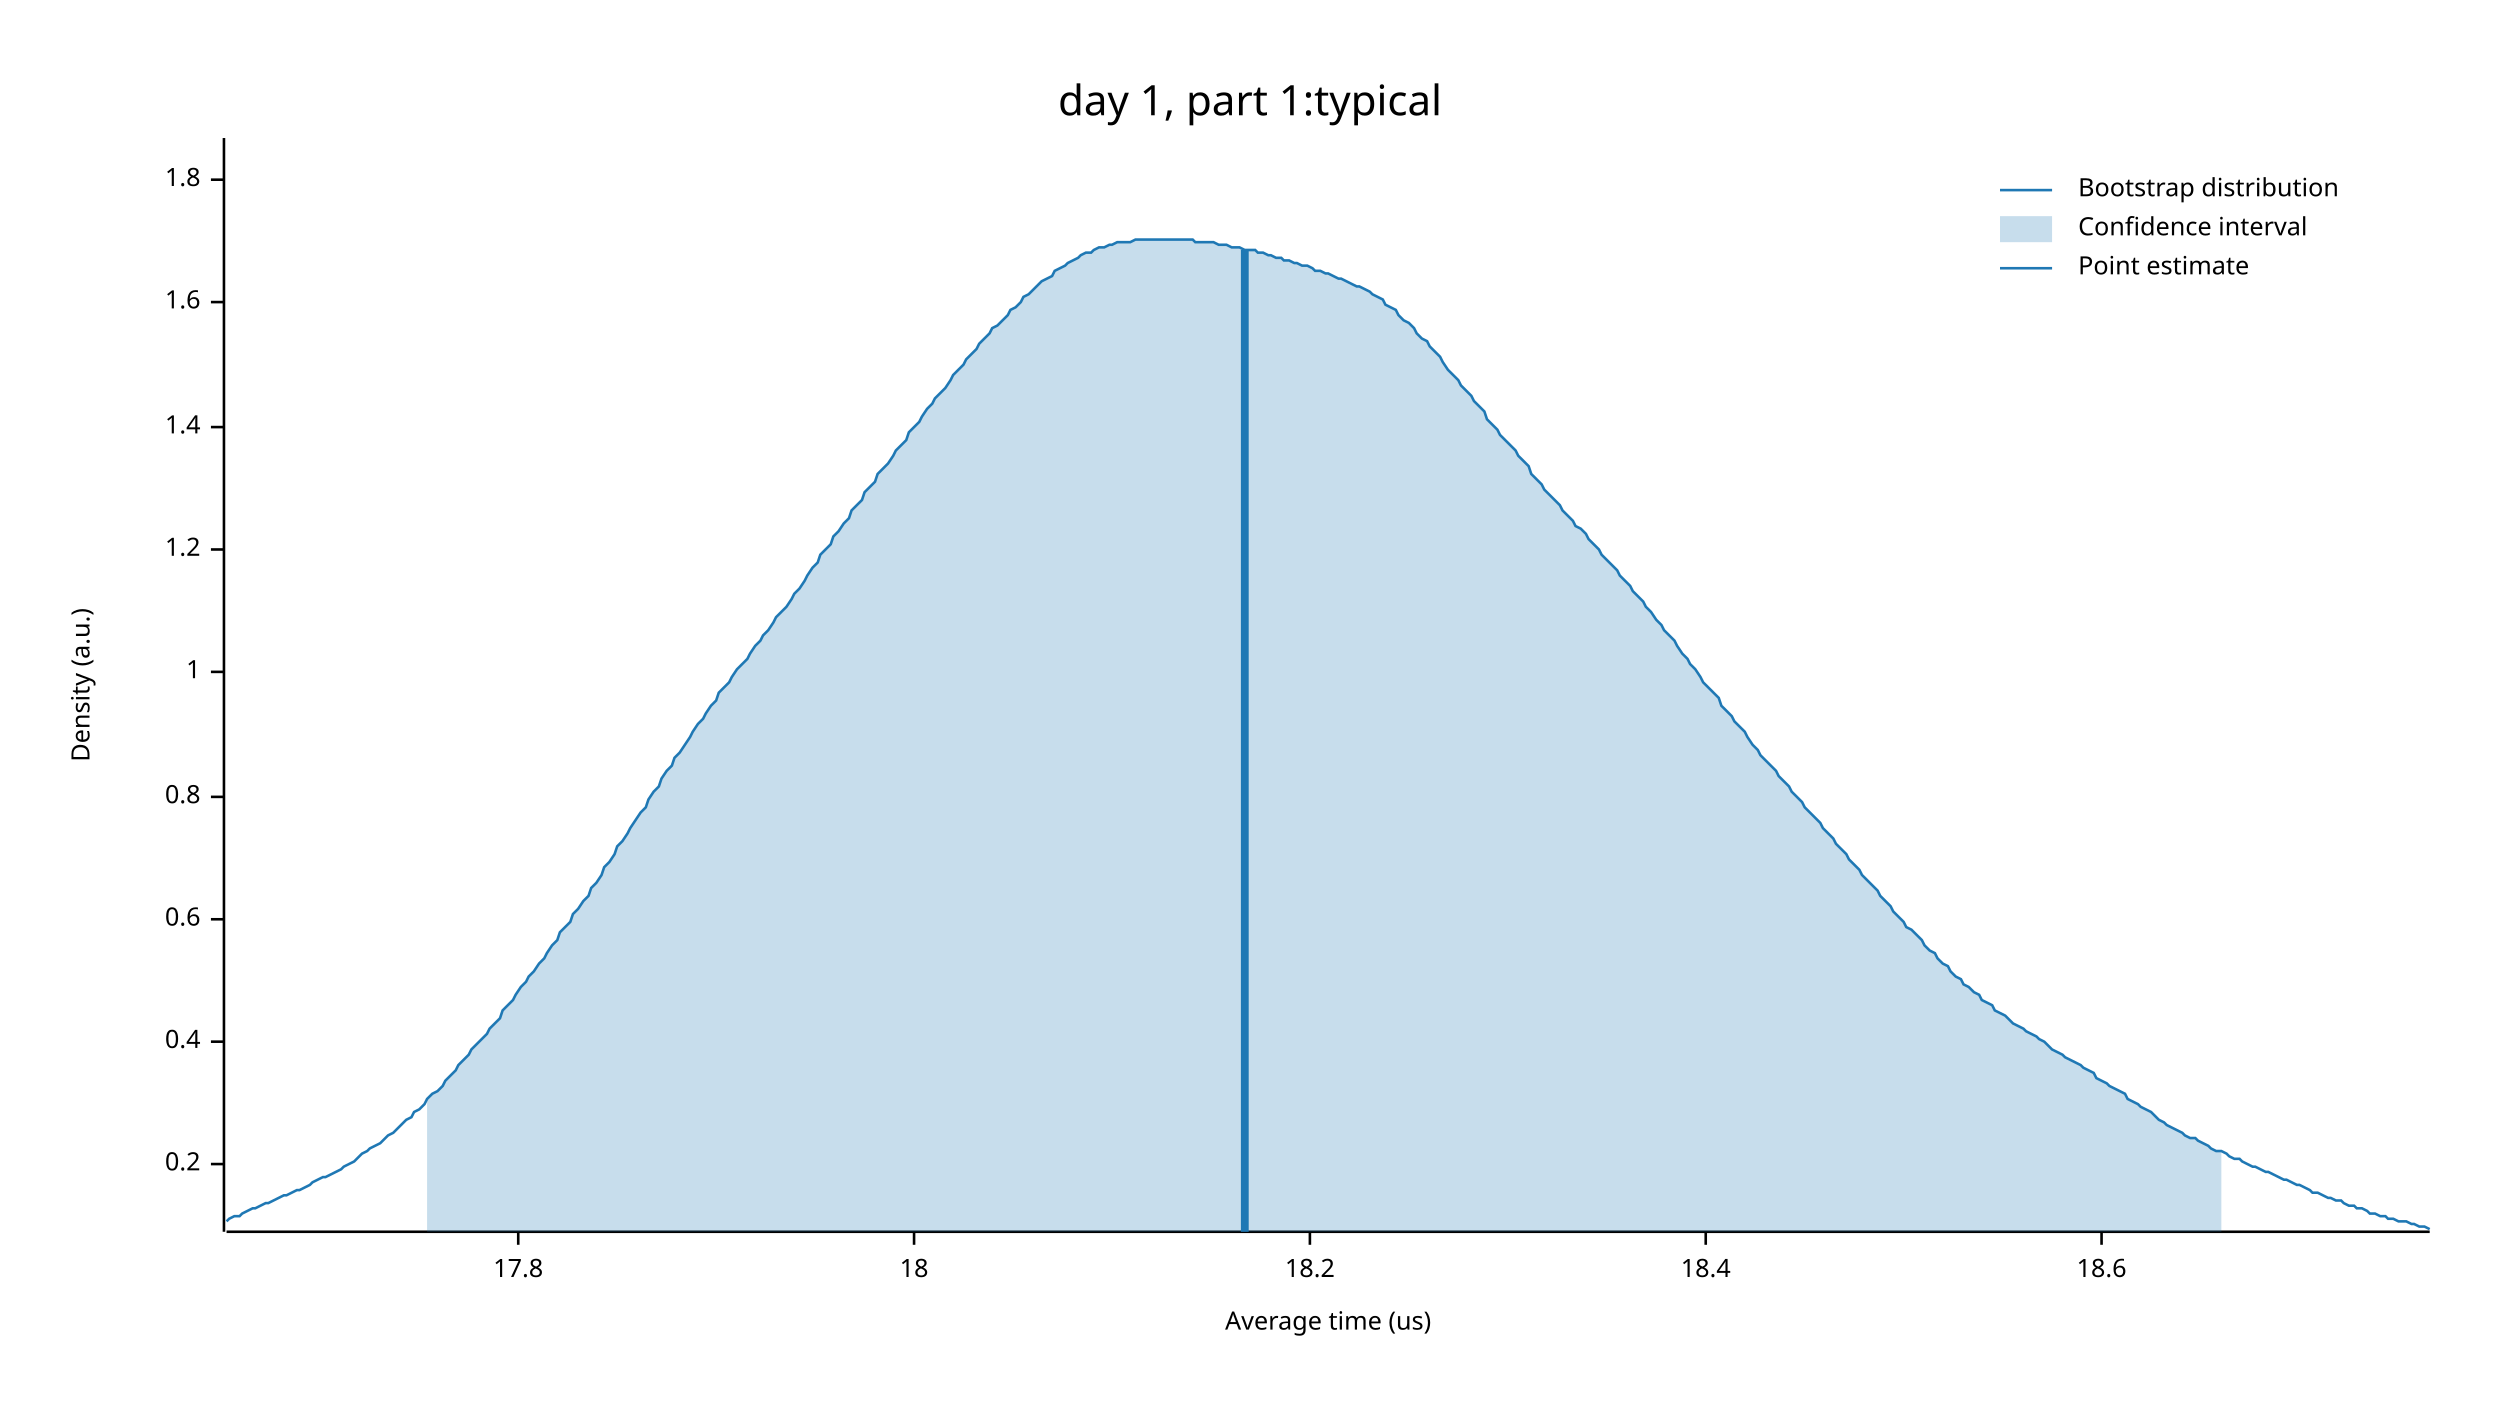
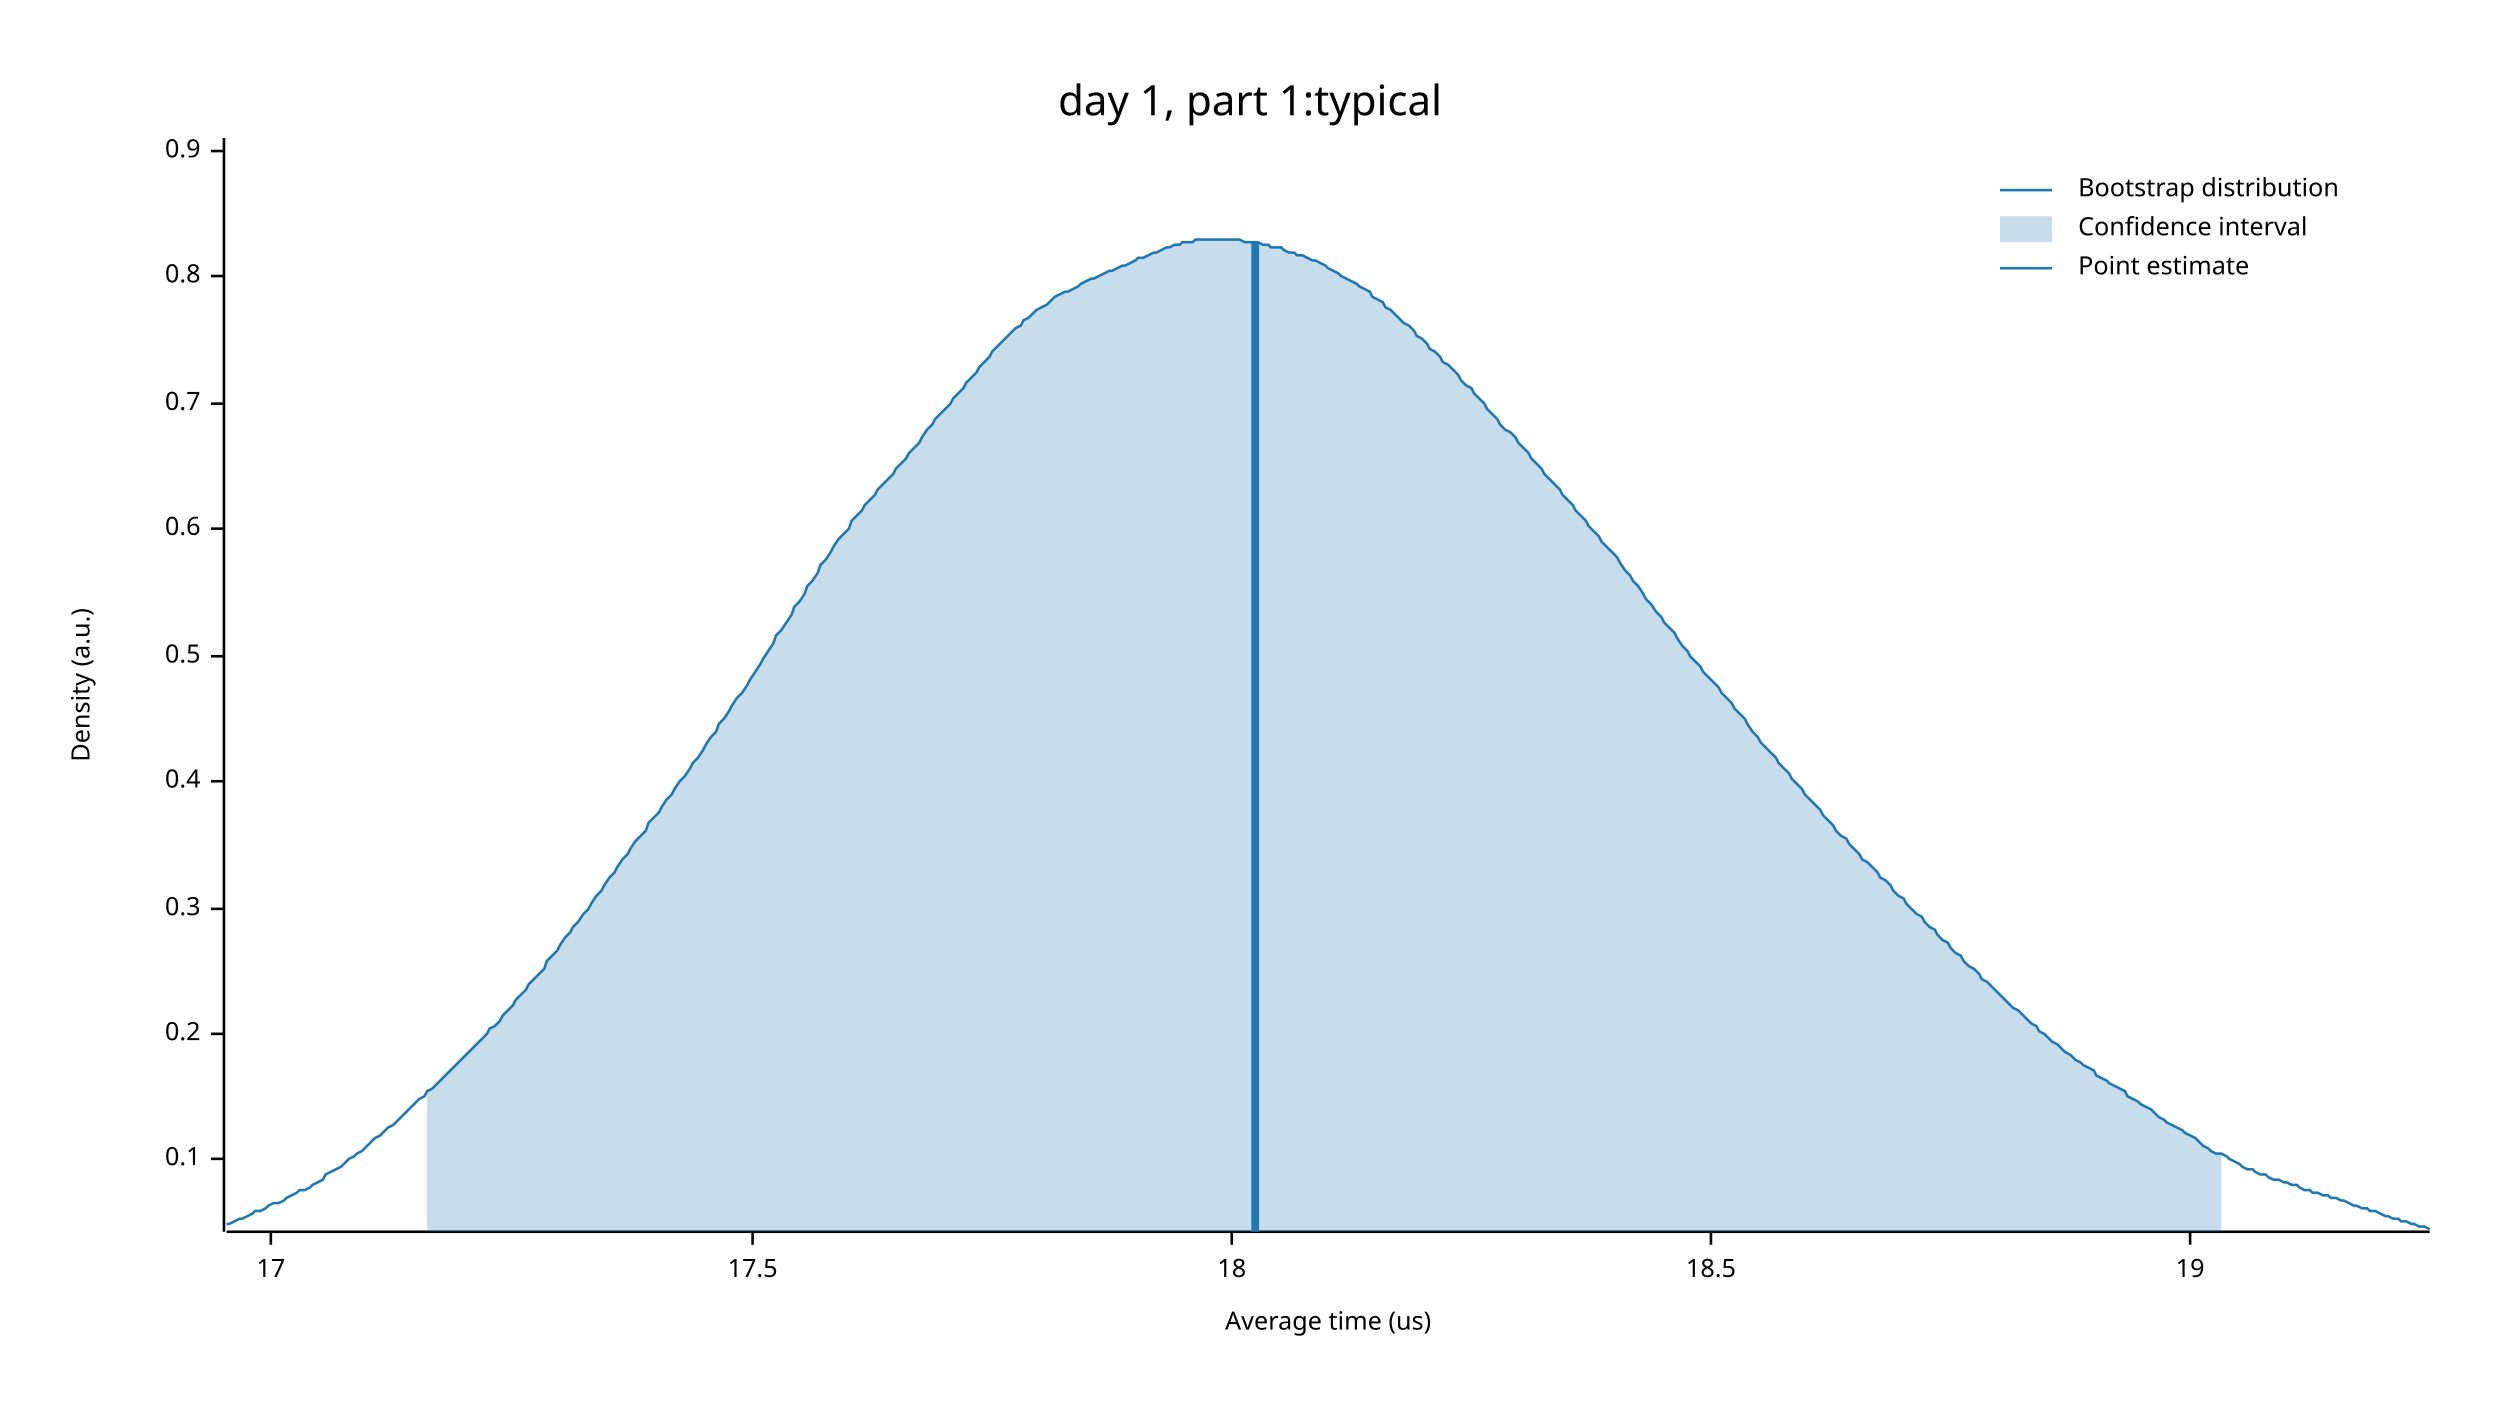
<svg xmlns="http://www.w3.org/2000/svg" width="960" height="540" viewBox="0 0 960 540">
  <text x="480" y="32" dy="0.76em" text-anchor="middle" font-family="sans-serif" font-size="16.129" opacity="1" fill="#000000">
day 1, part 1:typical
</text>
  <text x="27" y="263" dy="0.76em" text-anchor="middle" font-family="sans-serif" font-size="9.677" opacity="1" fill="#000000" transform="rotate(270, 27, 263)">
Density (a.u.)
</text>
  <text x="510" y="513" dy="-0.5ex" text-anchor="middle" font-family="sans-serif" font-size="9.677" opacity="1" fill="#000000">
Average time (us)
</text>
  <polyline fill="none" opacity="1" stroke="#000000" stroke-width="1" points="86,53 86,473 " />
-   <text x="77" y="447" dy="0.5ex" text-anchor="end" font-family="sans-serif" font-size="9.677" opacity="1" fill="#000000">
+   <text x="77" y="445" dy="0.5ex" text-anchor="end" font-family="sans-serif" font-size="9.677" opacity="1" fill="#000000">
+ 0.1
+ </text>
+   <polyline fill="none" opacity="1" stroke="#000000" stroke-width="1" points="81,445 86,445 " />
+   <text x="77" y="397" dy="0.5ex" text-anchor="end" font-family="sans-serif" font-size="9.677" opacity="1" fill="#000000">
0.2
</text>
-   <polyline fill="none" opacity="1" stroke="#000000" stroke-width="1" points="81,447 86,447 " />
-   <text x="77" y="400" dy="0.5ex" text-anchor="end" font-family="sans-serif" font-size="9.677" opacity="1" fill="#000000">
+   <polyline fill="none" opacity="1" stroke="#000000" stroke-width="1" points="81,397 86,397 " />
+   <text x="77" y="349" dy="0.5ex" text-anchor="end" font-family="sans-serif" font-size="9.677" opacity="1" fill="#000000">
+ 0.3
+ </text>
+   <polyline fill="none" opacity="1" stroke="#000000" stroke-width="1" points="81,349 86,349 " />
+   <text x="77" y="300" dy="0.5ex" text-anchor="end" font-family="sans-serif" font-size="9.677" opacity="1" fill="#000000">
0.4
</text>
-   <polyline fill="none" opacity="1" stroke="#000000" stroke-width="1" points="81,400 86,400 " />
-   <text x="77" y="353" dy="0.5ex" text-anchor="end" font-family="sans-serif" font-size="9.677" opacity="1" fill="#000000">
+   <polyline fill="none" opacity="1" stroke="#000000" stroke-width="1" points="81,300 86,300 " />
+   <text x="77" y="252" dy="0.5ex" text-anchor="end" font-family="sans-serif" font-size="9.677" opacity="1" fill="#000000">
+ 0.5
+ </text>
+   <polyline fill="none" opacity="1" stroke="#000000" stroke-width="1" points="81,252 86,252 " />
+   <text x="77" y="203" dy="0.5ex" text-anchor="end" font-family="sans-serif" font-size="9.677" opacity="1" fill="#000000">
0.6
</text>
-   <polyline fill="none" opacity="1" stroke="#000000" stroke-width="1" points="81,353 86,353 " />
-   <text x="77" y="306" dy="0.5ex" text-anchor="end" font-family="sans-serif" font-size="9.677" opacity="1" fill="#000000">
+   <polyline fill="none" opacity="1" stroke="#000000" stroke-width="1" points="81,203 86,203 " />
+   <text x="77" y="155" dy="0.5ex" text-anchor="end" font-family="sans-serif" font-size="9.677" opacity="1" fill="#000000">
+ 0.7
+ </text>
+   <polyline fill="none" opacity="1" stroke="#000000" stroke-width="1" points="81,155 86,155 " />
+   <text x="77" y="106" dy="0.5ex" text-anchor="end" font-family="sans-serif" font-size="9.677" opacity="1" fill="#000000">
0.8
</text>
-   <polyline fill="none" opacity="1" stroke="#000000" stroke-width="1" points="81,306 86,306 " />
-   <text x="77" y="258" dy="0.5ex" text-anchor="end" font-family="sans-serif" font-size="9.677" opacity="1" fill="#000000">
- 1
+   <polyline fill="none" opacity="1" stroke="#000000" stroke-width="1" points="81,106 86,106 " />
+   <text x="77" y="58" dy="0.5ex" text-anchor="end" font-family="sans-serif" font-size="9.677" opacity="1" fill="#000000">
+ 0.9
</text>
-   <polyline fill="none" opacity="1" stroke="#000000" stroke-width="1" points="81,258 86,258 " />
-   <text x="77" y="211" dy="0.5ex" text-anchor="end" font-family="sans-serif" font-size="9.677" opacity="1" fill="#000000">
- 1.2
+   <polyline fill="none" opacity="1" stroke="#000000" stroke-width="1" points="81,58 86,58 " />
+   <polyline fill="none" opacity="1" stroke="#000000" stroke-width="1" points="87,473 933,473 " />
+   <text x="104" y="483" dy="0.76em" text-anchor="middle" font-family="sans-serif" font-size="9.677" opacity="1" fill="#000000">
+ 17
</text>
-   <polyline fill="none" opacity="1" stroke="#000000" stroke-width="1" points="81,211 86,211 " />
-   <text x="77" y="164" dy="0.5ex" text-anchor="end" font-family="sans-serif" font-size="9.677" opacity="1" fill="#000000">
- 1.4
+   <polyline fill="none" opacity="1" stroke="#000000" stroke-width="1" points="104,473 104,478 " />
+   <text x="289" y="483" dy="0.76em" text-anchor="middle" font-family="sans-serif" font-size="9.677" opacity="1" fill="#000000">
+ 17.5
</text>
-   <polyline fill="none" opacity="1" stroke="#000000" stroke-width="1" points="81,164 86,164 " />
-   <text x="77" y="116" dy="0.5ex" text-anchor="end" font-family="sans-serif" font-size="9.677" opacity="1" fill="#000000">
- 1.6
- </text>
-   <polyline fill="none" opacity="1" stroke="#000000" stroke-width="1" points="81,116 86,116 " />
-   <text x="77" y="69" dy="0.5ex" text-anchor="end" font-family="sans-serif" font-size="9.677" opacity="1" fill="#000000">
- 1.8
- </text>
-   <polyline fill="none" opacity="1" stroke="#000000" stroke-width="1" points="81,69 86,69 " />
-   <polyline fill="none" opacity="1" stroke="#000000" stroke-width="1" points="87,473 933,473 " />
-   <text x="199" y="483" dy="0.76em" text-anchor="middle" font-family="sans-serif" font-size="9.677" opacity="1" fill="#000000">
- 17.8
- </text>
-   <polyline fill="none" opacity="1" stroke="#000000" stroke-width="1" points="199,473 199,478 " />
-   <text x="351" y="483" dy="0.76em" text-anchor="middle" font-family="sans-serif" font-size="9.677" opacity="1" fill="#000000">
+   <polyline fill="none" opacity="1" stroke="#000000" stroke-width="1" points="289,473 289,478 " />
+   <text x="473" y="483" dy="0.76em" text-anchor="middle" font-family="sans-serif" font-size="9.677" opacity="1" fill="#000000">
18
</text>
-   <polyline fill="none" opacity="1" stroke="#000000" stroke-width="1" points="351,473 351,478 " />
-   <text x="503" y="483" dy="0.76em" text-anchor="middle" font-family="sans-serif" font-size="9.677" opacity="1" fill="#000000">
- 18.2
+   <polyline fill="none" opacity="1" stroke="#000000" stroke-width="1" points="473,473 473,478 " />
+   <text x="657" y="483" dy="0.76em" text-anchor="middle" font-family="sans-serif" font-size="9.677" opacity="1" fill="#000000">
+ 18.5
</text>
-   <polyline fill="none" opacity="1" stroke="#000000" stroke-width="1" points="503,473 503,478 " />
-   <text x="655" y="483" dy="0.76em" text-anchor="middle" font-family="sans-serif" font-size="9.677" opacity="1" fill="#000000">
- 18.4
+   <polyline fill="none" opacity="1" stroke="#000000" stroke-width="1" points="657,473 657,478 " />
+   <text x="841" y="483" dy="0.76em" text-anchor="middle" font-family="sans-serif" font-size="9.677" opacity="1" fill="#000000">
+ 19
</text>
-   <polyline fill="none" opacity="1" stroke="#000000" stroke-width="1" points="655,473 655,478 " />
-   <text x="807" y="483" dy="0.76em" text-anchor="middle" font-family="sans-serif" font-size="9.677" opacity="1" fill="#000000">
- 18.6
- </text>
-   <polyline fill="none" opacity="1" stroke="#000000" stroke-width="1" points="807,473 807,478 " />
-   <polyline fill="none" opacity="1" stroke="#1F78B4" stroke-width="1" points="87,469 88,468 90,467 92,467 93,466 95,465 97,464 98,464 100,463 102,462 103,462 105,461 107,460 109,459 110,459 112,458 114,457 115,457 117,456 119,455 120,454 122,453 124,452 125,452 127,451 129,450 131,449 132,448 134,447 136,446 137,445 139,443 141,442 142,441 144,440 146,439 148,437 149,436 151,435 153,433 154,432 156,430 158,429 159,427 161,426 163,424 164,422 166,420 168,419 170,417 171,415 173,413 175,411 176,409 178,407 180,405 181,403 183,401 185,399 187,397 188,395 190,393 192,391 193,388 195,386 197,384 198,382 200,379 202,377 203,375 205,373 207,370 209,368 210,366 212,363 214,361 215,358 217,356 219,354 220,351 222,349 224,346 226,344 227,341 229,339 231,336 232,333 234,331 236,328 237,325 239,323 241,320 242,318 244,315 246,312 248,310 249,307 251,304 253,302 254,299 256,296 258,294 259,291 261,289 263,286 265,283 266,281 268,278 270,276 271,274 273,271 275,269 276,266 278,264 280,262 281,260 283,257 285,255 287,253 288,251 290,248 292,246 293,244 295,242 297,239 298,237 300,235 302,233 304,230 305,228 307,226 309,223 310,221 312,218 314,216 315,213 317,211 319,209 320,206 322,204 324,201 326,199 327,196 329,194 331,192 332,189 334,187 336,185 337,182 339,180 341,178 343,175 344,173 346,171 348,169 349,166 351,164 353,162 354,160 356,157 358,155 359,153 361,151 363,149 365,146 366,144 368,142 370,140 371,138 373,136 375,134 376,132 378,130 380,128 381,126 383,125 385,123 387,121 388,119 390,118 392,116 393,114 395,113 397,111 398,110 400,108 402,107 404,106 405,104 407,103 409,102 410,101 412,100 414,99 415,98 417,97 419,97 420,96 422,95 424,95 426,94 427,94 429,93 431,93 432,93 434,93 436,92 437,92 439,92 441,92 443,92 444,92 446,92 448,92 449,92 451,92 453,92 454,92 456,92 458,92 459,93 461,93 463,93 465,93 466,93 468,94 470,94 471,94 473,95 475,95 476,95 478,96 480,96 482,96 483,97 485,97 487,98 488,98 490,99 492,99 493,100 495,100 497,101 498,101 500,102 502,102 504,103 505,104 507,104 509,105 510,105 512,106 514,107 515,107 517,108 519,109 521,110 522,110 524,111 526,112 527,113 529,114 531,115 532,117 534,118 536,119 537,121 539,123 541,124 543,126 544,128 546,130 548,131 549,133 551,135 553,137 554,139 556,142 558,144 560,146 561,148 563,150 565,152 566,154 568,156 570,158 571,161 573,163 575,165 576,167 578,169 580,171 582,173 583,175 585,177 587,179 588,182 590,184 592,186 593,188 595,190 597,192 599,194 600,196 602,198 604,200 605,202 607,203 609,205 610,207 612,209 614,211 615,213 617,215 619,217 621,219 622,221 624,223 626,225 627,227 629,229 631,231 632,233 634,235 636,238 638,240 639,242 641,244 643,246 644,248 646,251 648,253 649,255 651,257 653,260 654,262 656,264 658,266 660,268 661,271 663,273 665,275 666,277 668,279 670,281 671,283 673,286 675,288 676,290 678,292 680,294 682,296 683,298 685,300 687,302 688,304 690,306 692,308 693,310 695,312 697,314 699,316 700,318 702,320 704,322 705,324 707,326 709,328 710,330 712,332 714,334 715,336 717,338 719,340 721,342 722,344 724,346 726,348 727,350 729,352 731,354 732,356 734,357 736,359 738,361 739,363 741,365 743,366 744,368 746,370 748,371 749,373 751,375 753,376 754,378 756,379 758,381 760,382 761,384 763,385 765,386 766,388 768,389 770,390 771,391 773,393 775,394 777,395 778,396 780,397 782,398 783,399 785,400 787,402 788,403 790,404 792,405 793,406 795,407 797,408 799,409 800,410 802,411 804,412 805,414 807,415 809,416 810,417 812,418 814,419 816,420 817,422 819,423 821,424 822,425 824,426 826,427 827,428 829,430 831,431 832,432 834,433 836,434 838,435 839,436 841,437 843,437 844,438 846,439 848,440 849,441 851,442 853,442 855,443 856,444 858,445 860,445 861,446 863,447 865,448 866,448 868,449 870,450 871,450 873,451 875,452 877,453 878,453 880,454 882,455 883,455 885,456 887,457 888,458 890,458 892,459 894,460 895,460 897,461 899,461 900,462 902,463 904,463 905,464 907,464 909,465 910,466 912,466 914,467 916,467 917,468 919,468 921,469 922,469 924,469 926,470 927,470 929,471 931,471 933,472 " />
-   <polygon opacity="0.25" fill="#1F78B4" points="164,422 166,420 168,419 170,417 171,415 173,413 175,411 176,409 178,407 180,405 181,403 183,401 185,399 187,397 188,395 190,393 192,391 193,388 195,386 197,384 198,382 200,379 202,377 203,375 205,373 207,370 209,368 210,366 212,363 214,361 215,358 217,356 219,354 220,351 222,349 224,346 226,344 227,341 229,339 231,336 232,333 234,331 236,328 237,325 239,323 241,320 242,318 244,315 246,312 248,310 249,307 251,304 253,302 254,299 256,296 258,294 259,291 261,289 263,286 265,283 266,281 268,278 270,276 271,274 273,271 275,269 276,266 278,264 280,262 281,260 283,257 285,255 287,253 288,251 290,248 292,246 293,244 295,242 297,239 298,237 300,235 302,233 304,230 305,228 307,226 309,223 310,221 312,218 314,216 315,213 317,211 319,209 320,206 322,204 324,201 326,199 327,196 329,194 331,192 332,189 334,187 336,185 337,182 339,180 341,178 343,175 344,173 346,171 348,169 349,166 351,164 353,162 354,160 356,157 358,155 359,153 361,151 363,149 365,146 366,144 368,142 370,140 371,138 373,136 375,134 376,132 378,130 380,128 381,126 383,125 385,123 387,121 388,119 390,118 392,116 393,114 395,113 397,111 398,110 400,108 402,107 404,106 405,104 407,103 409,102 410,101 412,100 414,99 415,98 417,97 419,97 420,96 422,95 424,95 426,94 427,94 429,93 431,93 432,93 434,93 436,92 437,92 439,92 441,92 443,92 444,92 446,92 448,92 449,92 451,92 453,92 454,92 456,92 458,92 459,93 461,93 463,93 465,93 466,93 468,94 470,94 471,94 473,95 475,95 476,95 478,96 480,96 482,96 483,97 485,97 487,98 488,98 490,99 492,99 493,100 495,100 497,101 498,101 500,102 502,102 504,103 505,104 507,104 509,105 510,105 512,106 514,107 515,107 517,108 519,109 521,110 522,110 524,111 526,112 527,113 529,114 531,115 532,117 534,118 536,119 537,121 539,123 541,124 543,126 544,128 546,130 548,131 549,133 551,135 553,137 554,139 556,142 558,144 560,146 561,148 563,150 565,152 566,154 568,156 570,158 571,161 573,163 575,165 576,167 578,169 580,171 582,173 583,175 585,177 587,179 588,182 590,184 592,186 593,188 595,190 597,192 599,194 600,196 602,198 604,200 605,202 607,203 609,205 610,207 612,209 614,211 615,213 617,215 619,217 621,219 622,221 624,223 626,225 627,227 629,229 631,231 632,233 634,235 636,238 638,240 639,242 641,244 643,246 644,248 646,251 648,253 649,255 651,257 653,260 654,262 656,264 658,266 660,268 661,271 663,273 665,275 666,277 668,279 670,281 671,283 673,286 675,288 676,290 678,292 680,294 682,296 683,298 685,300 687,302 688,304 690,306 692,308 693,310 695,312 697,314 699,316 700,318 702,320 704,322 705,324 707,326 709,328 710,330 712,332 714,334 715,336 717,338 719,340 721,342 722,344 724,346 726,348 727,350 729,352 731,354 732,356 734,357 736,359 738,361 739,363 741,365 743,366 744,368 746,370 748,371 749,373 751,375 753,376 754,378 756,379 758,381 760,382 761,384 763,385 765,386 766,388 768,389 770,390 771,391 773,393 775,394 777,395 778,396 780,397 782,398 783,399 785,400 787,402 788,403 790,404 792,405 793,406 795,407 797,408 799,409 800,410 802,411 804,412 805,414 807,415 809,416 810,417 812,418 814,419 816,420 817,422 819,423 821,424 822,425 824,426 826,427 827,428 829,430 831,431 832,432 834,433 836,434 838,435 839,436 841,437 843,437 844,438 846,439 848,440 849,441 851,442 853,442 853,473 164,473 " />
-   <polyline fill="none" opacity="1" stroke="#1F78B4" stroke-width="3" points="478,473 478,96 " />
+   <polyline fill="none" opacity="1" stroke="#000000" stroke-width="1" points="841,473 841,478 " />
+   <polyline fill="none" opacity="1" stroke="#1F78B4" stroke-width="1" points="87,470 88,470 90,469 92,468 93,468 95,467 97,466 98,465 100,465 102,464 103,463 105,462 107,462 109,461 110,460 112,459 114,458 115,457 117,457 119,456 120,455 122,454 124,453 125,451 127,450 129,449 131,448 132,447 134,445 136,444 137,443 139,442 141,440 142,439 144,437 146,436 148,434 149,433 151,432 153,430 154,429 156,427 158,425 159,424 161,422 163,421 164,419 166,418 168,416 170,414 171,413 173,411 175,409 176,408 178,406 180,404 181,403 183,401 185,399 187,397 188,395 190,394 192,392 193,390 195,388 197,386 198,384 200,382 202,380 203,378 205,376 207,374 209,372 210,369 212,367 214,365 215,363 217,360 219,358 220,356 222,354 224,351 226,349 227,347 229,344 231,342 232,340 234,337 236,335 237,333 239,330 241,328 242,326 244,323 246,321 248,319 249,316 251,314 253,312 254,310 256,307 258,305 259,303 261,300 263,298 265,295 266,293 268,291 270,288 271,286 273,283 275,281 276,278 278,276 280,273 281,271 283,268 285,266 287,263 288,261 290,258 292,255 293,253 295,250 297,247 298,244 300,242 302,239 304,236 305,233 307,231 309,228 310,225 312,223 314,220 315,217 317,215 319,212 320,210 322,207 324,205 326,203 327,200 329,198 331,196 332,194 334,192 336,190 337,188 339,186 341,184 343,182 344,180 346,178 348,176 349,174 351,172 353,170 354,168 356,165 358,163 359,161 361,159 363,157 365,155 366,153 368,151 370,149 371,147 373,145 375,143 376,141 378,139 380,137 381,135 383,133 385,131 387,129 388,128 390,126 392,125 393,123 395,122 397,120 398,119 400,118 402,117 404,115 405,114 407,113 409,112 410,112 412,111 414,110 415,109 417,108 419,107 420,107 422,106 424,105 426,104 427,104 429,103 431,102 432,102 434,101 436,100 437,99 439,99 441,98 443,97 444,97 446,96 448,95 449,95 451,94 453,94 454,93 456,93 458,93 459,92 461,92 463,92 465,92 466,92 468,92 470,92 471,92 473,92 475,92 476,92 478,93 480,93 482,93 483,93 485,94 487,94 488,95 490,95 492,95 493,96 495,97 497,97 498,98 500,98 502,99 504,100 505,100 507,101 509,102 510,103 512,104 514,105 515,106 517,107 519,108 521,109 522,110 524,111 526,112 527,114 529,115 531,116 532,118 534,119 536,121 537,122 539,124 541,125 543,127 544,129 546,130 548,132 549,134 551,135 553,137 554,139 556,140 558,142 560,144 561,146 563,148 565,149 566,151 568,153 570,155 571,157 573,159 575,161 576,163 578,165 580,166 582,168 583,170 585,172 587,174 588,176 590,178 592,180 593,182 595,184 597,186 599,188 600,190 602,192 604,194 605,196 607,198 609,200 610,202 612,204 614,206 615,208 617,210 619,212 621,214 622,216 624,219 626,221 627,223 629,225 631,228 632,230 634,232 636,235 638,237 639,239 641,241 643,243 644,245 646,248 648,250 649,252 651,254 653,256 654,258 656,260 658,262 660,264 661,266 663,268 665,270 666,272 668,274 670,276 671,278 673,281 675,283 676,285 678,287 680,289 682,291 683,293 685,295 687,297 688,299 690,301 692,303 693,305 695,307 697,309 699,311 700,313 702,315 704,317 705,319 707,321 709,322 710,324 712,326 714,328 715,330 717,331 719,333 721,335 722,337 724,338 726,340 727,342 729,344 731,345 732,347 734,349 736,351 738,352 739,354 741,356 743,357 744,359 746,361 748,362 749,364 751,366 753,367 754,369 756,371 758,372 760,374 761,376 763,377 765,379 766,380 768,382 770,384 771,385 773,387 775,388 777,390 778,391 780,393 782,394 783,396 785,397 787,399 788,400 790,401 792,403 793,404 795,405 797,407 799,408 800,409 802,410 804,411 805,413 807,414 809,415 810,416 812,417 814,418 816,419 817,421 819,422 821,423 822,424 824,425 826,426 827,427 829,429 831,430 832,431 834,432 836,433 838,434 839,435 841,436 843,437 844,438 846,440 848,441 849,442 851,443 853,443 855,444 856,445 858,446 860,447 861,448 863,449 865,449 866,450 868,451 870,451 871,452 873,453 875,453 877,454 878,454 880,455 882,455 883,456 885,457 887,457 888,458 890,458 892,459 894,459 895,460 897,460 899,461 900,461 902,462 904,463 905,463 907,464 909,464 910,465 912,465 914,466 916,467 917,467 919,468 921,468 922,469 924,469 926,470 927,470 929,471 931,471 933,472 " />
+   <polygon opacity="0.25" fill="#1F78B4" points="164,419 166,418 168,416 170,414 171,413 173,411 175,409 176,408 178,406 180,404 181,403 183,401 185,399 187,397 188,395 190,394 192,392 193,390 195,388 197,386 198,384 200,382 202,380 203,378 205,376 207,374 209,372 210,369 212,367 214,365 215,363 217,360 219,358 220,356 222,354 224,351 226,349 227,347 229,344 231,342 232,340 234,337 236,335 237,333 239,330 241,328 242,326 244,323 246,321 248,319 249,316 251,314 253,312 254,310 256,307 258,305 259,303 261,300 263,298 265,295 266,293 268,291 270,288 271,286 273,283 275,281 276,278 278,276 280,273 281,271 283,268 285,266 287,263 288,261 290,258 292,255 293,253 295,250 297,247 298,244 300,242 302,239 304,236 305,233 307,231 309,228 310,225 312,223 314,220 315,217 317,215 319,212 320,210 322,207 324,205 326,203 327,200 329,198 331,196 332,194 334,192 336,190 337,188 339,186 341,184 343,182 344,180 346,178 348,176 349,174 351,172 353,170 354,168 356,165 358,163 359,161 361,159 363,157 365,155 366,153 368,151 370,149 371,147 373,145 375,143 376,141 378,139 380,137 381,135 383,133 385,131 387,129 388,128 390,126 392,125 393,123 395,122 397,120 398,119 400,118 402,117 404,115 405,114 407,113 409,112 410,112 412,111 414,110 415,109 417,108 419,107 420,107 422,106 424,105 426,104 427,104 429,103 431,102 432,102 434,101 436,100 437,99 439,99 441,98 443,97 444,97 446,96 448,95 449,95 451,94 453,94 454,93 456,93 458,93 459,92 461,92 463,92 465,92 466,92 468,92 470,92 471,92 473,92 475,92 476,92 478,93 480,93 482,93 483,93 485,94 487,94 488,95 490,95 492,95 493,96 495,97 497,97 498,98 500,98 502,99 504,100 505,100 507,101 509,102 510,103 512,104 514,105 515,106 517,107 519,108 521,109 522,110 524,111 526,112 527,114 529,115 531,116 532,118 534,119 536,121 537,122 539,124 541,125 543,127 544,129 546,130 548,132 549,134 551,135 553,137 554,139 556,140 558,142 560,144 561,146 563,148 565,149 566,151 568,153 570,155 571,157 573,159 575,161 576,163 578,165 580,166 582,168 583,170 585,172 587,174 588,176 590,178 592,180 593,182 595,184 597,186 599,188 600,190 602,192 604,194 605,196 607,198 609,200 610,202 612,204 614,206 615,208 617,210 619,212 621,214 622,216 624,219 626,221 627,223 629,225 631,228 632,230 634,232 636,235 638,237 639,239 641,241 643,243 644,245 646,248 648,250 649,252 651,254 653,256 654,258 656,260 658,262 660,264 661,266 663,268 665,270 666,272 668,274 670,276 671,278 673,281 675,283 676,285 678,287 680,289 682,291 683,293 685,295 687,297 688,299 690,301 692,303 693,305 695,307 697,309 699,311 700,313 702,315 704,317 705,319 707,321 709,322 710,324 712,326 714,328 715,330 717,331 719,333 721,335 722,337 724,338 726,340 727,342 729,344 731,345 732,347 734,349 736,351 738,352 739,354 741,356 743,357 744,359 746,361 748,362 749,364 751,366 753,367 754,369 756,371 758,372 760,374 761,376 763,377 765,379 766,380 768,382 770,384 771,385 773,387 775,388 777,390 778,391 780,393 782,394 783,396 785,397 787,399 788,400 790,401 792,403 793,404 795,405 797,407 799,408 800,409 802,410 804,411 805,413 807,414 809,415 810,416 812,417 814,418 816,419 817,421 819,422 821,423 822,424 824,425 826,426 827,427 829,429 831,430 832,431 834,432 836,433 838,434 839,435 841,436 843,437 844,438 846,440 848,441 849,442 851,443 853,443 853,473 164,473 " />
+   <polyline fill="none" opacity="1" stroke="#1F78B4" stroke-width="3" points="482,473 482,93 " />
  <text x="798" y="68" dy="0.76em" text-anchor="start" font-family="sans-serif" font-size="9.677" opacity="1" fill="#000000">
Bootstrap distribution
</text>
  <text x="798" y="83" dy="0.76em" text-anchor="start" font-family="sans-serif" font-size="9.677" opacity="1" fill="#000000">
Confidence interval
</text>
  <text x="798" y="98" dy="0.76em" text-anchor="start" font-family="sans-serif" font-size="9.677" opacity="1" fill="#000000">
Point estimate
</text>
  <polyline fill="none" opacity="1" stroke="#1F78B4" stroke-width="1" points="768,73 788,73 " />
  <rect x="768" y="83" width="20" height="10" opacity="0.25" fill="#1F78B4" stroke="none" />
  <polyline fill="none" opacity="1" stroke="#1F78B4" stroke-width="1" points="768,103 788,103 " />
</svg>
